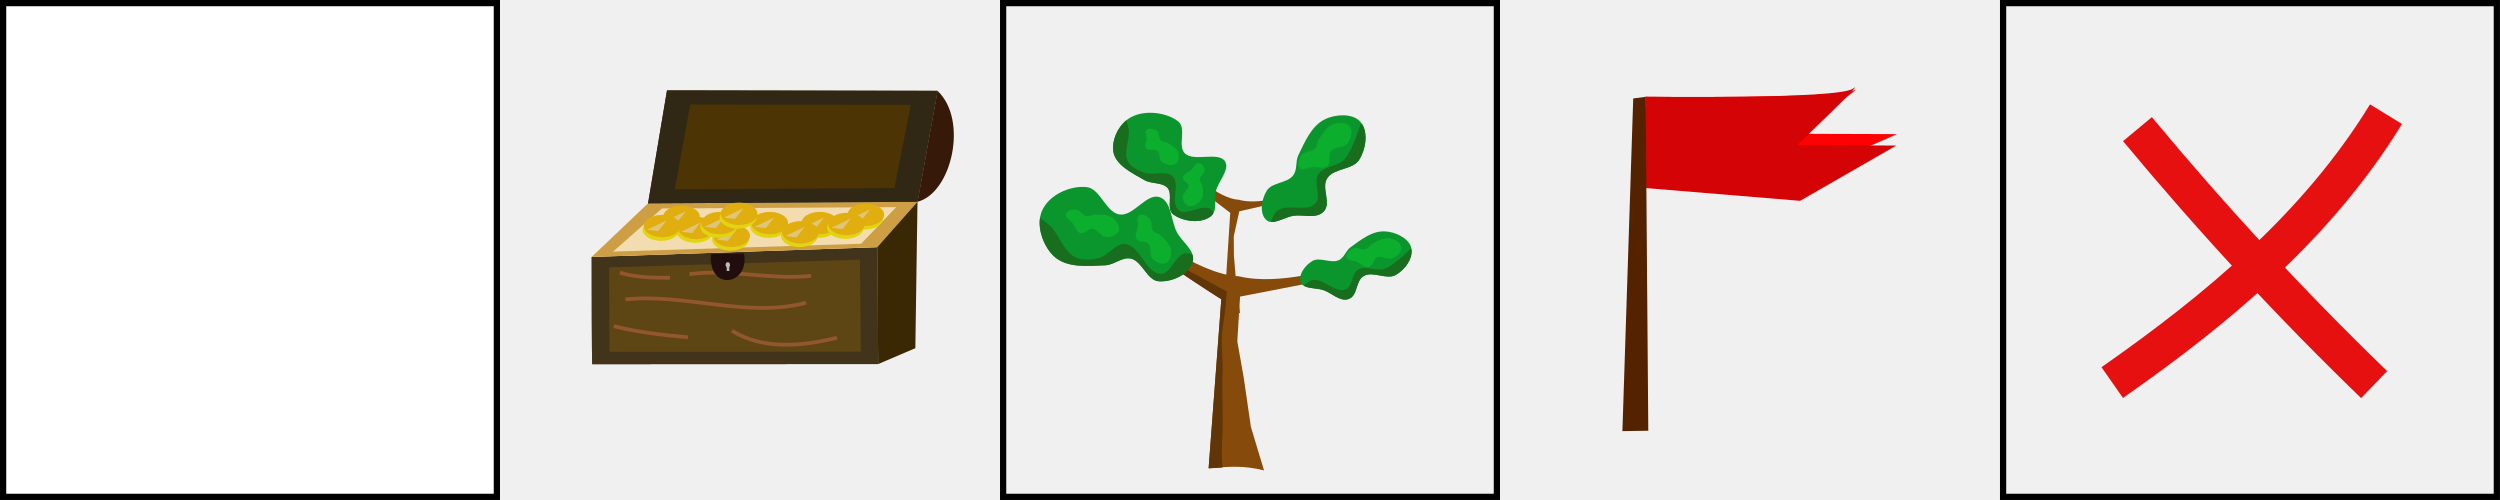
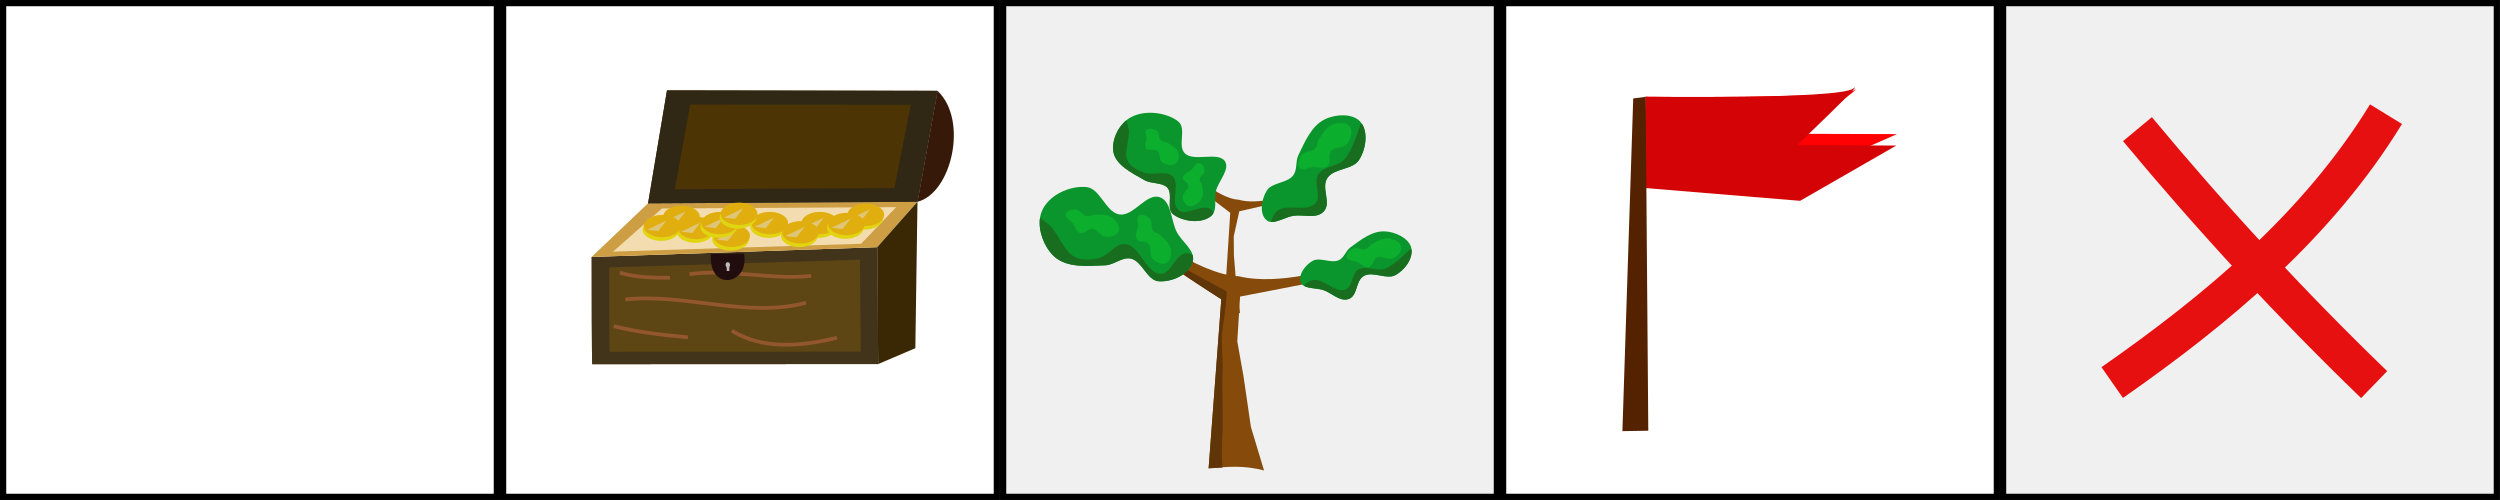
<svg xmlns="http://www.w3.org/2000/svg" width="200" height="40" viewBox="0 0 52.917 10.583" version="1.1" id="svg1231">
  <defs id="defs1228">
    <filter style="color-interpolation-filters:sRGB" id="filter39509" x="-0.026" y="-0.054" width="1.053" height="1.108">
      <feGaussianBlur stdDeviation="0.205" id="feGaussianBlur39511" />
    </filter>
    <filter style="color-interpolation-filters:sRGB" id="filter39509-1" x="-0.026" y="-0.054" width="1.053" height="1.108">
      <feGaussianBlur stdDeviation="0.205" id="feGaussianBlur39511-8" />
    </filter>
    <filter style="color-interpolation-filters:sRGB" id="filter39509-2" x="-0.026" y="-0.054" width="1.053" height="1.108">
      <feGaussianBlur stdDeviation="0.205" id="feGaussianBlur39511-3" />
    </filter>
  </defs>
  <g id="layer1" transform="translate(-42.6119,-76.97331)">
    <rect style="fill:#ffffff;stroke:#000000;stroke-width:0.132;stroke-miterlimit:4;stroke-dasharray:none;stroke-opacity:1" id="rect953" width="10.451" height="10.451" x="42.678" y="77.039" />
+     <rect style="fill:#ffffff;stroke:#000000;stroke-width:0.132;stroke-miterlimit:4;stroke-dasharray:none;stroke-opacity:1" id="rect953-6" width="10.451" height="10.451" x="53.261" y="77.039" />
+     <rect style="fill:#ffffff;stroke:#000000;stroke-width:0.132;stroke-miterlimit:4;stroke-dasharray:none;stroke-opacity:1" id="rect953-6-2" width="10.451" height="10.451" x="74.428" y="77.039" />
    <rect style="fill:none;stroke:#000000;stroke-width:0.132;stroke-miterlimit:4;stroke-dasharray:none;stroke-opacity:1" id="rect953-6-1" width="10.451" height="10.451" x="63.845" y="77.039" />
    <rect style="fill:none;stroke:#000000;stroke-width:0.132;stroke-miterlimit:4;stroke-dasharray:none;stroke-opacity:1" id="rect953-6-1-5-5" width="10.451" height="10.451" x="85.011" y="77.039" />
    <g id="g905" transform="matrix(0.1602973,0,0,0.1473452,46.9383,60.13461)">
      <path style="fill:#864a0b;fill-opacity:1;stroke:none;stroke-width:0.112px;stroke-linecap:butt;stroke-linejoin:miter;stroke-opacity:1" d="m 132.604,181.556 1.677,-24.282 c 0,0 -6.203,-4.258 -9.194,-6.814 -1.051,-0.898 -2.167,-3.803 -2.167,-3.803 0,0 8.313,7.136 13.667,7.309 5.369,1.428 12.992,-1.281 12.992,-1.281 l 6.713,0.075 -19.534,4.126 -0.367,6.425 0.832,5.105 0.966,7.2 1.732,6.244 c -2.682,-0.754 -4.635,-0.55 -7.315,-0.305 l -7.4e-4,10e-4" id="path41292" />
      <path style="fill:#864a0b;fill-opacity:1;stroke:none;stroke-width:0.058px;stroke-linecap:butt;stroke-linejoin:miter;stroke-opacity:1" d="m 134.649,158.643 0.811,-13.792 c 0,0 -2.999,-2.418 -4.444,-3.87 -0.508,-0.51 -1.047,-2.16 -1.047,-2.16 0,0 4.018,4.053 6.606,4.151 2.595,0.811 6.513,-0.666 6.513,-0.666 l 3.011,-0.019 -9.442,2.344 -0.734,3.589 0.023,2.779 0.322,4.279 0.49,4.003 c -1.296,-0.428 -0.813,-0.777 -2.108,-0.638 l -3.6e-4,5.6e-4" id="path41292-6" />
      <path style="fill:#0a962c;fill-opacity:1;stroke:none;stroke-width:0.112px;stroke-linecap:butt;stroke-linejoin:miter;stroke-opacity:1" d="m 128.391,147.591 c -0.757,-1.624 -0.679,-4.282 -2.153,-4.944 -1.806,-0.812 -3.503,2.768 -5.417,2.438 -1.806,-0.311 -2.515,-3.727 -4.333,-3.93 -2.204,-0.246 -5.042,1.137 -5.926,3.517 -0.751,2.022 0.159,4.888 1.561,6.357 1.725,1.807 4.529,1.457 6.84,1.361 1.158,-0.048 2.244,-1.242 3.378,-0.964 1.494,0.367 2.12,3.113 3.642,3.255 1.705,0.16 4.06,-0.911 4.525,-2.842 0.38,-1.579 -1.446,-2.809 -2.117,-4.248 z" id="path41294" />
      <path style="fill:#0a962c;fill-opacity:1;stroke:none;stroke-width:0.073px;stroke-linecap:butt;stroke-linejoin:miter;stroke-opacity:1" d="m 147.77,155.959 c 1.09,0.408 2.108,1.634 3.23,1.307 1.376,-0.401 0.933,-2.729 2.179,-3.392 1.176,-0.626 2.955,0.606 4.094,-0.074 1.381,-0.824 2.48,-2.649 2.043,-4.092 -0.371,-1.226 -2.047,-2.127 -3.451,-2.192 -1.727,-0.08 -3.219,1.267 -4.526,2.29 -0.655,0.513 -0.809,1.509 -1.581,1.866 -1.016,0.469 -2.479,-0.498 -3.422,0.083 -1.057,0.652 -1.999,2.131 -1.497,3.195 0.41,0.87 1.965,0.648 2.931,1.009 z" id="path41296" />
      <path id="path41298" style="fill:#196d1f;fill-opacity:1;stroke:none;stroke-width:0.112px;stroke-linecap:butt;stroke-linejoin:miter;stroke-opacity:1" d="m 159.25,150.117 c 0.036,4.6e-4 0.09,0.002 0.149,0.005 0.145,1.362 -0.875,2.931 -2.127,3.678 -1.139,0.68 -2.918,-0.553 -4.094,0.074 -1.246,0.664 -0.802,2.991 -2.178,3.392 -1.123,0.328 -2.14,-0.899 -3.23,-1.307 -0.793,-0.297 -1.983,-0.201 -2.611,-0.638 0.355,-0.357 0.786,-0.721 1.141,-0.801 1.493,-0.34 2.997,1.966 4.418,1.331 0.905,-0.404 0.774,-2.278 1.621,-2.829 1.031,-0.671 2.418,0.302 3.535,-0.141 1.284,-0.509 3.313,-2.763 3.313,-2.763 0,0 0.023,-4.5e-4 0.063,0 z" />
      <path id="path41300" style="fill:#603508;fill-opacity:1;stroke:none;stroke-width:0.112px;stroke-linecap:butt;stroke-linejoin:miter;stroke-opacity:1" d="m 128.966,152.619 -0.815,0.259 c 2.917,2.19 6.13,4.396 6.13,4.396 l -1.677,24.282 2.1e-4,0.003 8.1e-4,-10e-4 c 0.395,-0.036 1.459,-0.078 1.828,-0.109 0,0 -0.155,-1.955 -0.026,-4.326 0.165,-3.025 -0.077,-6.759 0.039,-9.106 0.117,-2.351 -0.301,-4.38 0.022,-6.663 0.217,-1.533 0.408,-2.933 0.498,-4.61 l 0.032,-0.603 -5.951,-3.508 z" />
      <path id="path41302" style="fill:#196d1f;fill-opacity:1;stroke:none;stroke-width:0.112px;stroke-linecap:butt;stroke-linejoin:miter;stroke-opacity:1" d="m 110.342,145.567 c 0.332,0.264 0.649,0.547 0.917,0.758 1.542,1.213 2.023,3.948 3.7,4.881 0.944,0.525 2.11,0.406 3.132,0.154 1.28,-0.316 2.221,-2.185 3.522,-2.027 1.969,0.239 2.703,4.271 4.682,4.282 1.38,0.008 1.912,-2.842 3.289,-2.951 0.274,-0.022 0.588,0.079 0.907,0.246 0.078,0.299 0.094,0.607 0.016,0.93 -0.465,1.931 -2.819,3.002 -4.525,2.842 -1.521,-0.143 -2.148,-2.888 -3.642,-3.255 -1.134,-0.278 -2.22,0.916 -3.378,0.964 -2.311,0.096 -5.116,0.446 -6.84,-1.361 -1.205,-1.263 -2.046,-3.558 -1.781,-5.462 z" />
      <path style="mix-blend-mode:normal;fill:#0ebb2e;fill-opacity:0.651;stroke:none;stroke-width:0.081px;stroke-linecap:butt;stroke-linejoin:miter;stroke-opacity:1;filter:url(#filter39509)" d="m 10.019,105.113 c -1.296,0.512 -2.411,1.816 -3.831,1.613 -1.74,-0.249 -1.456,-2.569 -3.065,-3.088 -1.519,-0.49 -3.57,0.9 -5.05,0.354 -1.794,-0.662 -3.353,-2.33 -2.978,-3.786 0.319,-1.237 2.281,-2.291 4.003,-2.501 2.117,-0.258 4.107,0.903 5.832,1.767 0.864,0.433 1.167,1.391 2.157,1.658 1.304,0.353 2.997,-0.745 4.223,-0.275 1.375,0.527 2.702,1.874 2.204,2.966 -0.407,0.893 -2.347,0.838 -3.496,1.291 z" id="path41304" transform="matrix(-0.3892429,0,0,0.4565119,156.1179,103.9167)" />
      <g id="g9548" transform="matrix(1.022041,-0.6004517,0.4859726,1.066975,-70.85376,99.72777)">
        <path style="fill:#0a962c;fill-opacity:1;stroke:none;stroke-width:0.073px;stroke-linecap:butt;stroke-linejoin:miter;stroke-opacity:1" d="m 149.674,126.921 c 1.09,0.408 2.108,1.634 3.23,1.307 1.376,-0.401 0.933,-2.729 2.179,-3.392 1.176,-0.626 2.955,0.606 4.094,-0.074 1.381,-0.824 2.48,-2.649 2.043,-4.092 -0.371,-1.226 -2.047,-2.127 -3.451,-2.192 -1.727,-0.08 -3.219,1.267 -4.526,2.29 -0.655,0.513 -0.809,1.509 -1.581,1.866 -1.016,0.469 -2.479,-0.498 -3.422,0.083 -1.057,0.652 -1.999,2.131 -1.497,3.195 0.41,0.87 1.965,0.648 2.931,1.009 z" id="path41296-7" />
        <path id="path41298-5" style="fill:#196d1f;fill-opacity:1;stroke:none;stroke-width:0.112px;stroke-linecap:butt;stroke-linejoin:miter;stroke-opacity:1" d="m 161.154,121.079 c 0.036,4.6e-4 0.09,0.002 0.149,0.005 0.145,1.362 -0.875,2.931 -2.127,3.678 -1.139,0.68 -2.918,-0.553 -4.094,0.074 -1.246,0.664 -0.802,2.991 -2.178,3.392 -1.123,0.328 -2.14,-0.899 -3.23,-1.307 -0.793,-0.297 -1.983,-0.201 -2.611,-0.638 0.355,-0.357 0.786,-0.721 1.141,-0.801 1.493,-0.34 2.997,1.966 4.418,1.331 0.905,-0.404 0.774,-2.278 1.621,-2.829 1.031,-0.671 2.418,0.302 3.535,-0.141 1.284,-0.509 3.313,-2.763 3.313,-2.763 0,0 0.023,-4.5e-4 0.063,0 z" />
        <path style="mix-blend-mode:normal;fill:#0ebb2e;fill-opacity:0.651;stroke:none;stroke-width:0.081px;stroke-linecap:butt;stroke-linejoin:miter;stroke-opacity:1;filter:url(#filter39509-2)" d="m 10.019,105.113 c -1.296,0.512 -2.411,1.816 -3.831,1.613 -1.74,-0.249 -1.456,-2.569 -3.065,-3.088 -1.519,-0.49 -3.57,0.9 -5.05,0.354 -1.794,-0.662 -3.353,-2.33 -2.978,-3.786 0.319,-1.237 2.281,-2.291 4.003,-2.501 2.117,-0.258 4.107,0.903 5.832,1.767 0.864,0.433 1.167,1.391 2.157,1.658 1.304,0.353 2.997,-0.745 4.223,-0.275 1.375,0.527 2.702,1.874 2.204,2.966 -0.407,0.893 -2.347,0.838 -3.496,1.291 z" id="path41304-9" transform="matrix(-0.3892429,0,0,0.4565119,158.0214,74.87884)" />
      </g>
      <path style="fill:#0ebb2e;fill-opacity:0.651;stroke:none;stroke-width:0.081px;stroke-linecap:butt;stroke-linejoin:miter;stroke-opacity:1;filter:url(#filter39509)" d="m 105.666,103.151 c -1.296,0.512 -2.411,1.816 -3.831,1.613 -1.74,-0.249 -1.456,-2.569 -3.065,-3.088 -1.519,-0.49 -3.57,0.9 -5.05,0.354 -1.794,-0.662 -3.353,-2.33 -2.978,-3.786 0.319,-1.237 2.281,-2.291 4.003,-2.501 2.117,-0.258 4.107,0.903 5.832,1.767 0.864,0.433 1.167,1.391 2.157,1.658 1.304,0.353 2.997,-0.745 4.223,-0.275 1.375,0.527 2.702,1.874 2.204,2.966 -0.407,0.893 -2.347,0.838 -3.496,1.291 z" id="path41306" transform="matrix(-0.340883,-0.2004678,-0.2065711,0.3997945,171.9909,126.292)" />
      <path style="fill:#0ebb2e;fill-opacity:0.651;stroke:none;stroke-width:0.081px;stroke-linecap:butt;stroke-linejoin:miter;stroke-opacity:1;filter:url(#filter39509)" d="m 105.666,103.151 c -1.296,0.512 -2.411,1.816 -3.831,1.613 -1.74,-0.249 -1.456,-2.569 -3.065,-3.088 -1.519,-0.49 -3.57,0.9 -5.05,0.354 -1.794,-0.662 -3.353,-2.33 -2.978,-3.786 0.319,-1.237 2.281,-2.291 4.003,-2.501 2.117,-0.258 4.107,0.903 5.832,1.767 0.864,0.433 1.167,1.391 2.157,1.658 1.304,0.353 2.997,-0.745 4.223,-0.275 1.375,0.527 2.702,1.874 2.204,2.966 -0.407,0.893 -2.347,0.838 -3.496,1.291 z" id="path41308" transform="matrix(-0.1207513,-0.3947765,-0.4067954,0.1416196,177.9869,173.9336)" />
      <g id="g9357" transform="matrix(0.7178064,0.4883919,-0.5511546,0.6454324,100.3058,-5.92628)">
        <path style="fill:#0a962c;fill-opacity:1;stroke:none;stroke-width:0.112px;stroke-linecap:butt;stroke-linejoin:miter;stroke-opacity:1" d="m 140.389,122.468 c -0.757,-1.624 -0.679,-4.282 -2.153,-4.944 -1.806,-0.812 -3.503,2.768 -5.417,2.438 -1.806,-0.311 -2.515,-3.727 -4.333,-3.93 -2.204,-0.246 -5.042,1.137 -5.926,3.517 -0.751,2.022 0.159,4.888 1.561,6.357 1.725,1.807 4.529,1.457 6.84,1.361 1.158,-0.048 2.244,-1.242 3.378,-0.964 1.494,0.367 2.12,3.113 3.642,3.255 1.705,0.16 4.06,-0.911 4.525,-2.842 0.38,-1.579 -1.446,-2.809 -2.117,-4.248 z" id="path41294-7" />
        <path id="path41302-9" style="fill:#196d1f;fill-opacity:1;stroke:none;stroke-width:0.112px;stroke-linecap:butt;stroke-linejoin:miter;stroke-opacity:1" d="m 122.341,120.444 c 0.332,0.264 0.649,0.547 0.917,0.758 1.542,1.213 2.023,3.948 3.7,4.881 0.944,0.525 2.11,0.406 3.132,0.154 1.28,-0.316 2.221,-2.185 3.522,-2.027 1.969,0.239 2.703,4.271 4.682,4.282 1.38,0.008 1.912,-2.842 3.289,-2.951 0.274,-0.022 0.588,0.079 0.907,0.246 0.078,0.299 0.094,0.607 0.016,0.93 -0.465,1.931 -2.819,3.002 -4.525,2.842 -1.521,-0.143 -2.148,-2.888 -3.642,-3.255 -1.134,-0.278 -2.22,0.916 -3.378,0.964 -2.311,0.096 -5.116,0.446 -6.84,-1.361 -1.205,-1.263 -2.046,-3.558 -1.781,-5.462 z" />
        <path style="fill:#0ebb2e;fill-opacity:0.651;stroke:none;stroke-width:0.081px;stroke-linecap:butt;stroke-linejoin:miter;stroke-opacity:1;filter:url(#filter39509-1)" d="m 105.666,103.151 c -1.296,0.512 -2.411,1.816 -3.831,1.613 -1.74,-0.249 -1.456,-2.569 -3.065,-3.088 -1.519,-0.49 -3.57,0.9 -5.05,0.354 -1.794,-0.662 -3.353,-2.33 -2.978,-3.786 0.319,-1.237 2.281,-2.291 4.003,-2.501 2.117,-0.258 4.107,0.903 5.832,1.767 0.864,0.433 1.167,1.391 2.157,1.658 1.304,0.353 2.997,-0.745 4.223,-0.275 1.375,0.527 2.702,1.874 2.204,2.966 -0.407,0.893 -2.347,0.838 -3.496,1.291 z" id="path41306-2" transform="matrix(-0.340883,-0.2004678,-0.2065711,0.3997945,183.9892,101.1686)" />
        <path style="fill:#0ebb2e;fill-opacity:0.651;stroke:none;stroke-width:0.081px;stroke-linecap:butt;stroke-linejoin:miter;stroke-opacity:1;filter:url(#filter39509-1)" d="m 105.666,103.151 c -1.296,0.512 -2.411,1.816 -3.831,1.613 -1.74,-0.249 -1.456,-2.569 -3.065,-3.088 -1.519,-0.49 -3.57,0.9 -5.05,0.354 -1.794,-0.662 -3.353,-2.33 -2.978,-3.786 0.319,-1.237 2.281,-2.291 4.003,-2.501 2.117,-0.258 4.107,0.903 5.832,1.767 0.864,0.433 1.167,1.391 2.157,1.658 1.304,0.353 2.997,-0.745 4.223,-0.275 1.375,0.527 2.702,1.874 2.204,2.966 -0.407,0.893 -2.347,0.838 -3.496,1.291 z" id="path41308-0" transform="matrix(-0.1207513,-0.3947765,-0.4067954,0.1416196,189.9852,148.8102)" />
      </g>
    </g>
    <path style="fill:#ff0003;fill-opacity:1;stroke:none;stroke-width:0.122px;stroke-linecap:butt;stroke-linejoin:miter;stroke-opacity:1" d="m 77.444,79.021 c 0,0 4.092,0.043 4.403,-0.133 0.311,-0.176 -1.188,0.917 -1.188,0.917 l 2.105,0.007 -2.041,0.896 -3.312,-0.209 z" id="path9929" />
    <path style="fill:#d40306;fill-opacity:1;stroke:none;stroke-width:0.139px;stroke-linecap:butt;stroke-linejoin:miter;stroke-opacity:1" d="m 77.444,79.021 c 0,0 4.081,0.057 4.392,-0.173 0.311,-0.23 -1.185,1.197 -1.185,1.197 l 2.099,0.009 -2.036,1.17 -3.304,-0.273 z" id="path9929-2" />
    <path style="fill:#552200;fill-opacity:1;stroke:none;stroke-width:0.176px;stroke-linecap:butt;stroke-linejoin:miter;stroke-opacity:1" d="m 77.182,79.057 -0.229,7.042 0.548,-0.009 -0.056,-7.068 z" id="path9828" />
    <path style="fill:#5e4514;fill-opacity:1;stroke:none;stroke-width:0.265px;stroke-linecap:butt;stroke-linejoin:miter;stroke-opacity:1" d="m 55.136,82.412 c -1.97e-4,2.224 0.011,2.27 0.011,2.27 l 6.052,-0.003 -0.02,-2.474 z" id="path1141" />
    <path id="path1141-3" style="fill:#41341b;fill-opacity:1;stroke:none;stroke-width:0.265px;stroke-linecap:butt;stroke-linejoin:miter;stroke-opacity:1" d="M 61.18,82.205 55.136,82.412 c -1.97e-4,2.224 0.012,2.27 0.012,2.27 l 6.052,-0.003 z m -0.366,0.264 0.018,1.948 -5.315,0.002 c 0,0 -0.011,-0.036 -0.01,-1.786 z" />
    <path style="fill:#f3ddb0;fill-opacity:1;stroke:none;stroke-width:0.265px;stroke-linecap:butt;stroke-linejoin:miter;stroke-opacity:1" d="m 55.136,82.412 1.192,-1.133 5.704,-0.035 -0.852,0.961 v 0 0" id="path1143" />
    <path id="path1143-7" style="fill:#cd9e44;fill-opacity:1;stroke:none;stroke-width:0.265px;stroke-linecap:butt;stroke-linejoin:miter;stroke-opacity:1" d="m 62.032,81.244 -5.704,0.035 -1.192,1.133 6.043,-0.207 z m -0.452,0.114 -0.741,0.774 -5.251,0.167 1.036,-0.913 z" />
    <path style="fill:#3a2804;fill-opacity:1;stroke:none;stroke-width:0.265px;stroke-linecap:butt;stroke-linejoin:miter;stroke-opacity:1" d="m 62.032,81.244 -0.045,3.099 -0.787,0.336 -0.02,-2.474 z" id="path1592" />
    <path style="fill:#4d3404;fill-opacity:1;stroke:none;stroke-width:0.265px;stroke-linecap:butt;stroke-linejoin:miter;stroke-opacity:1" d="m 56.329,81.278 0.401,-2.392 5.726,0.01 -0.424,2.348 z" id="path1660" />
    <path id="path1660-3" style="fill:#302715;fill-opacity:1;stroke:none;stroke-width:0.265px;stroke-linecap:butt;stroke-linejoin:miter;stroke-opacity:1" d="m 56.73,78.886 -0.401,2.392 5.704,-0.035 0.424,-2.348 z m 0.492,0.299 4.668,0.008 -0.346,1.76 -4.649,0.026 z" />
    <path style="fill:none;stroke:#93572d;stroke-width:0.079;stroke-linecap:butt;stroke-linejoin:miter;stroke-miterlimit:4;stroke-dasharray:none;stroke-opacity:1" d="m 55.849,83.311 c 1.276,-0.134 2.566,0.401 3.823,0.071" id="path6141" />
    <path style="fill:none;stroke:#93572d;stroke-width:0.079;stroke-linecap:butt;stroke-linejoin:miter;stroke-miterlimit:4;stroke-dasharray:none;stroke-opacity:1" d="m 57.206,82.776 c 0.881,-0.117 1.681,0.128 2.576,0.037" id="path6143" />
    <path style="fill:none;stroke:#93572d;stroke-width:0.079;stroke-linecap:butt;stroke-linejoin:miter;stroke-miterlimit:4;stroke-dasharray:none;stroke-opacity:1" d="m 60.327,84.122 c -0.729,0.181 -1.573,0.261 -2.223,-0.148" id="path6145" />
    <path style="fill:none;stroke:#93572d;stroke-width:0.079;stroke-linecap:butt;stroke-linejoin:miter;stroke-miterlimit:4;stroke-dasharray:none;stroke-opacity:1" d="m 55.605,83.877 c 0.519,0.133 1.044,0.186 1.567,0.236" id="path6147" />
    <path style="fill:none;stroke:#93572d;stroke-width:0.079;stroke-linecap:butt;stroke-linejoin:miter;stroke-miterlimit:4;stroke-dasharray:none;stroke-opacity:1" d="m 55.732,82.744 c 0.353,0.106 0.685,0.108 1.062,0.108" id="path6149" />
    <path style="fill:#210d0d;fill-opacity:1;stroke:none;stroke-width:0.223px;stroke-linecap:butt;stroke-linejoin:miter;stroke-opacity:1" d="m 58.36,82.339 c 0.128,0.667 -0.759,0.827 -0.701,0.007" id="path7150" />
    <ellipse style="fill:#c2baba;fill-opacity:1;stroke:none;stroke-width:0.079;stroke-miterlimit:4;stroke-dasharray:none;stroke-opacity:1" id="path7570" cx="58.017" cy="82.578" rx="0.047" ry="0.056" />
    <rect style="fill:#c2baba;fill-opacity:1;stroke:none;stroke-width:0.079;stroke-miterlimit:4;stroke-dasharray:none;stroke-opacity:1" id="rect7616" width="0.056" height="0.12" x="57.189" y="83.148" transform="rotate(-0.5559361)" />
    <path style="fill:#361909;fill-opacity:1;stroke:none;stroke-width:0.265px;stroke-linecap:butt;stroke-linejoin:miter;stroke-opacity:1" d="m 62.456,78.896 c 0.657,0.616 0.3,2.166 -0.424,2.348" id="path8085" />
    <path style="fill:none;stroke:none;stroke-width:0.265px;stroke-linecap:butt;stroke-linejoin:miter;stroke-opacity:1" d="m 62.032,81.244 0.424,-2.348" id="path8087" />
    <g id="g11121">
      <ellipse style="fill:#e1d410;fill-opacity:1;stroke:none;stroke-width:0.079;stroke-miterlimit:4;stroke-dasharray:none;stroke-opacity:1" id="path8959" cx="57.013" cy="81.639" rx="0.388" ry="0.237" />
      <ellipse style="fill:#e1ae10;fill-opacity:1;stroke:none;stroke-width:0.079;stroke-miterlimit:4;stroke-dasharray:none;stroke-opacity:1" id="path8959-9" cx="57.037" cy="81.562" rx="0.388" ry="0.237" />
      <path style="fill:#dfc677;fill-opacity:1;stroke:none;stroke-width:0.265px;stroke-linecap:butt;stroke-linejoin:miter;stroke-opacity:1" d="m 57.127,81.445 -0.175,0.224 -0.234,-0.028" id="path10245" />
    </g>
    <g id="g11121-1" transform="translate(0.3119461,0.2363876)">
      <ellipse style="fill:#e1d410;fill-opacity:1;stroke:none;stroke-width:0.079;stroke-miterlimit:4;stroke-dasharray:none;stroke-opacity:1" id="path8959-2" cx="57.013" cy="81.639" rx="0.388" ry="0.237" />
      <ellipse style="fill:#e1ae10;fill-opacity:1;stroke:none;stroke-width:0.079;stroke-miterlimit:4;stroke-dasharray:none;stroke-opacity:1" id="path8959-9-7" cx="57.037" cy="81.562" rx="0.388" ry="0.237" />
      <path style="fill:#dfc677;fill-opacity:1;stroke:none;stroke-width:0.265px;stroke-linecap:butt;stroke-linejoin:miter;stroke-opacity:1" d="m 57.127,81.445 -0.175,0.224 -0.234,-0.028" id="path10245-0" />
    </g>
    <g id="g11121-1-9" transform="translate(1.061508,0.402957)">
      <ellipse style="fill:#e1d410;fill-opacity:1;stroke:none;stroke-width:0.079;stroke-miterlimit:4;stroke-dasharray:none;stroke-opacity:1" id="path8959-2-3" cx="57.013" cy="81.639" rx="0.388" ry="0.237" />
      <ellipse style="fill:#e1ae10;fill-opacity:1;stroke:none;stroke-width:0.079;stroke-miterlimit:4;stroke-dasharray:none;stroke-opacity:1" id="path8959-9-7-6" cx="57.037" cy="81.562" rx="0.388" ry="0.237" />
      <path style="fill:#dfc677;fill-opacity:1;stroke:none;stroke-width:0.265px;stroke-linecap:butt;stroke-linejoin:miter;stroke-opacity:1" d="m 57.127,81.445 -0.175,0.224 -0.234,-0.028" id="path10245-0-0" />
    </g>
    <g id="g11121-1-9-6" transform="translate(-0.408549,0.195875)">
      <ellipse style="fill:#e1d410;fill-opacity:1;stroke:none;stroke-width:0.079;stroke-miterlimit:4;stroke-dasharray:none;stroke-opacity:1" id="path8959-2-3-2" cx="57.013" cy="81.639" rx="0.388" ry="0.237" />
      <ellipse style="fill:#e1ae10;fill-opacity:1;stroke:none;stroke-width:0.079;stroke-miterlimit:4;stroke-dasharray:none;stroke-opacity:1" id="path8959-9-7-6-6" cx="57.037" cy="81.562" rx="0.388" ry="0.237" />
      <path style="fill:#dfc677;fill-opacity:1;stroke:none;stroke-width:0.265px;stroke-linecap:butt;stroke-linejoin:miter;stroke-opacity:1" d="m 57.127,81.445 -0.175,0.224 -0.234,-0.028" id="path10245-0-0-1" />
    </g>
    <g id="g11121-1-9-61" transform="translate(3.901971,-0.04277208)">
      <ellipse style="fill:#e1d410;fill-opacity:1;stroke:none;stroke-width:0.079;stroke-miterlimit:4;stroke-dasharray:none;stroke-opacity:1" id="path8959-2-3-0" cx="57.013" cy="81.639" rx="0.388" ry="0.237" />
      <ellipse style="fill:#e1ae10;fill-opacity:1;stroke:none;stroke-width:0.079;stroke-miterlimit:4;stroke-dasharray:none;stroke-opacity:1" id="path8959-9-7-6-63" cx="57.037" cy="81.562" rx="0.388" ry="0.237" />
      <path style="fill:#dfc677;fill-opacity:1;stroke:none;stroke-width:0.265px;stroke-linecap:butt;stroke-linejoin:miter;stroke-opacity:1" d="m 57.127,81.445 -0.175,0.224 -0.234,-0.028" id="path10245-0-0-20" />
    </g>
    <g id="g11121-1-9-8" transform="translate(1.868753,0.1325905)">
      <ellipse style="fill:#e1d410;fill-opacity:1;stroke:none;stroke-width:0.079;stroke-miterlimit:4;stroke-dasharray:none;stroke-opacity:1" id="path8959-2-3-7" cx="57.013" cy="81.639" rx="0.388" ry="0.237" />
      <ellipse style="fill:#e1ae10;fill-opacity:1;stroke:none;stroke-width:0.079;stroke-miterlimit:4;stroke-dasharray:none;stroke-opacity:1" id="path8959-9-7-6-9" cx="57.037" cy="81.562" rx="0.388" ry="0.237" />
      <path style="fill:#dfc677;fill-opacity:1;stroke:none;stroke-width:0.265px;stroke-linecap:butt;stroke-linejoin:miter;stroke-opacity:1" d="m 57.127,81.445 -0.175,0.224 -0.234,-0.028" id="path10245-0-0-2" />
    </g>
    <g id="g11121-1-9-0" transform="translate(0.8104191,0.1325905)">
      <ellipse style="fill:#e1d410;fill-opacity:1;stroke:none;stroke-width:0.079;stroke-miterlimit:4;stroke-dasharray:none;stroke-opacity:1" id="path8959-2-3-23" cx="57.013" cy="81.639" rx="0.388" ry="0.237" />
      <ellipse style="fill:#e1ae10;fill-opacity:1;stroke:none;stroke-width:0.079;stroke-miterlimit:4;stroke-dasharray:none;stroke-opacity:1" id="path8959-9-7-6-7" cx="57.037" cy="81.562" rx="0.388" ry="0.237" />
      <path style="fill:#dfc677;fill-opacity:1;stroke:none;stroke-width:0.265px;stroke-linecap:butt;stroke-linejoin:miter;stroke-opacity:1" d="m 57.127,81.445 -0.175,0.224 -0.234,-0.028" id="path10245-0-0-5" />
    </g>
    <g id="g11121-1-9-9" transform="translate(2.927086,0.1325905)">
      <ellipse style="fill:#e1d410;fill-opacity:1;stroke:none;stroke-width:0.079;stroke-miterlimit:4;stroke-dasharray:none;stroke-opacity:1" id="path8959-2-3-22" cx="57.013" cy="81.639" rx="0.388" ry="0.237" />
      <ellipse style="fill:#e1ae10;fill-opacity:1;stroke:none;stroke-width:0.079;stroke-miterlimit:4;stroke-dasharray:none;stroke-opacity:1" id="path8959-9-7-6-8" cx="57.037" cy="81.562" rx="0.388" ry="0.237" />
      <path style="fill:#dfc677;fill-opacity:1;stroke:none;stroke-width:0.265px;stroke-linecap:butt;stroke-linejoin:miter;stroke-opacity:1" d="m 57.127,81.445 -0.175,0.224 -0.234,-0.028" id="path10245-0-0-9" />
    </g>
    <g id="g11121-1-9-7" transform="translate(3.493422,0.1531029)">
      <ellipse style="fill:#e1d410;fill-opacity:1;stroke:none;stroke-width:0.079;stroke-miterlimit:4;stroke-dasharray:none;stroke-opacity:1" id="path8959-2-3-3" cx="57.013" cy="81.639" rx="0.388" ry="0.237" />
      <ellipse style="fill:#e1ae10;fill-opacity:1;stroke:none;stroke-width:0.079;stroke-miterlimit:4;stroke-dasharray:none;stroke-opacity:1" id="path8959-9-7-6-61" cx="57.037" cy="81.562" rx="0.388" ry="0.237" />
      <path style="fill:#dfc677;fill-opacity:1;stroke:none;stroke-width:0.265px;stroke-linecap:butt;stroke-linejoin:miter;stroke-opacity:1" d="m 57.127,81.445 -0.175,0.224 -0.234,-0.028" id="path10245-0-0-29" />
    </g>
    <g id="g11121-1-9-3" transform="translate(2.518537,0.3284655)">
      <ellipse style="fill:#e1d410;fill-opacity:1;stroke:none;stroke-width:0.079;stroke-miterlimit:4;stroke-dasharray:none;stroke-opacity:1" id="path8959-2-3-1" cx="57.013" cy="81.639" rx="0.388" ry="0.237" />
      <ellipse style="fill:#e1ae10;fill-opacity:1;stroke:none;stroke-width:0.079;stroke-miterlimit:4;stroke-dasharray:none;stroke-opacity:1" id="path8959-9-7-6-94" cx="57.037" cy="81.562" rx="0.388" ry="0.237" />
      <path style="fill:#dfc677;fill-opacity:1;stroke:none;stroke-width:0.265px;stroke-linecap:butt;stroke-linejoin:miter;stroke-opacity:1" d="m 57.127,81.445 -0.175,0.224 -0.234,-0.028" id="path10245-0-0-7" />
    </g>
    <g id="g11121-1-9-84" transform="translate(1.218968,-0.06328447)">
      <ellipse style="fill:#e1d410;fill-opacity:1;stroke:none;stroke-width:0.079;stroke-miterlimit:4;stroke-dasharray:none;stroke-opacity:1" id="path8959-2-3-5" cx="57.013" cy="81.639" rx="0.388" ry="0.237" />
      <ellipse style="fill:#e1ae10;fill-opacity:1;stroke:none;stroke-width:0.079;stroke-miterlimit:4;stroke-dasharray:none;stroke-opacity:1" id="path8959-9-7-6-0" cx="57.037" cy="81.562" rx="0.388" ry="0.237" />
      <path style="fill:#dfc677;fill-opacity:1;stroke:none;stroke-width:0.265px;stroke-linecap:butt;stroke-linejoin:miter;stroke-opacity:1" d="m 57.127,81.445 -0.175,0.224 -0.234,-0.028" id="path10245-0-0-3" />
    </g>
    <path style="fill:#ddd6c0;fill-opacity:1;stroke:none;stroke-width:0.265;stroke-linecap:butt;stroke-linejoin:miter;stroke-miterlimit:4;stroke-dasharray:none;stroke-opacity:1" d="m 56.718,81.641 0.409,-0.196" id="path10247" />
    <g id="g13231" transform="translate(-0.165175,-0.3633512)" style="stroke:#e71010;stroke-opacity:1;stroke-width:0.794;stroke-miterlimit:4;stroke-dasharray:none">
      <path style="fill:none;stroke:#e71010;stroke-width:0.794;stroke-linecap:butt;stroke-linejoin:miter;stroke-opacity:1;stroke-miterlimit:4;stroke-dasharray:none" d="m 93.281,79.753 c -1.444,2.358 -3.574,4.13 -5.795,5.681" id="path13055" />
      <path style="fill:none;stroke:#e71010;stroke-width:0.794;stroke-linecap:butt;stroke-linejoin:miter;stroke-opacity:1;stroke-miterlimit:4;stroke-dasharray:none" d="m 88.02,80.07 c 1.587,1.91 3.26,3.718 5.01,5.407" id="path13057" />
    </g>
  </g>
</svg>
